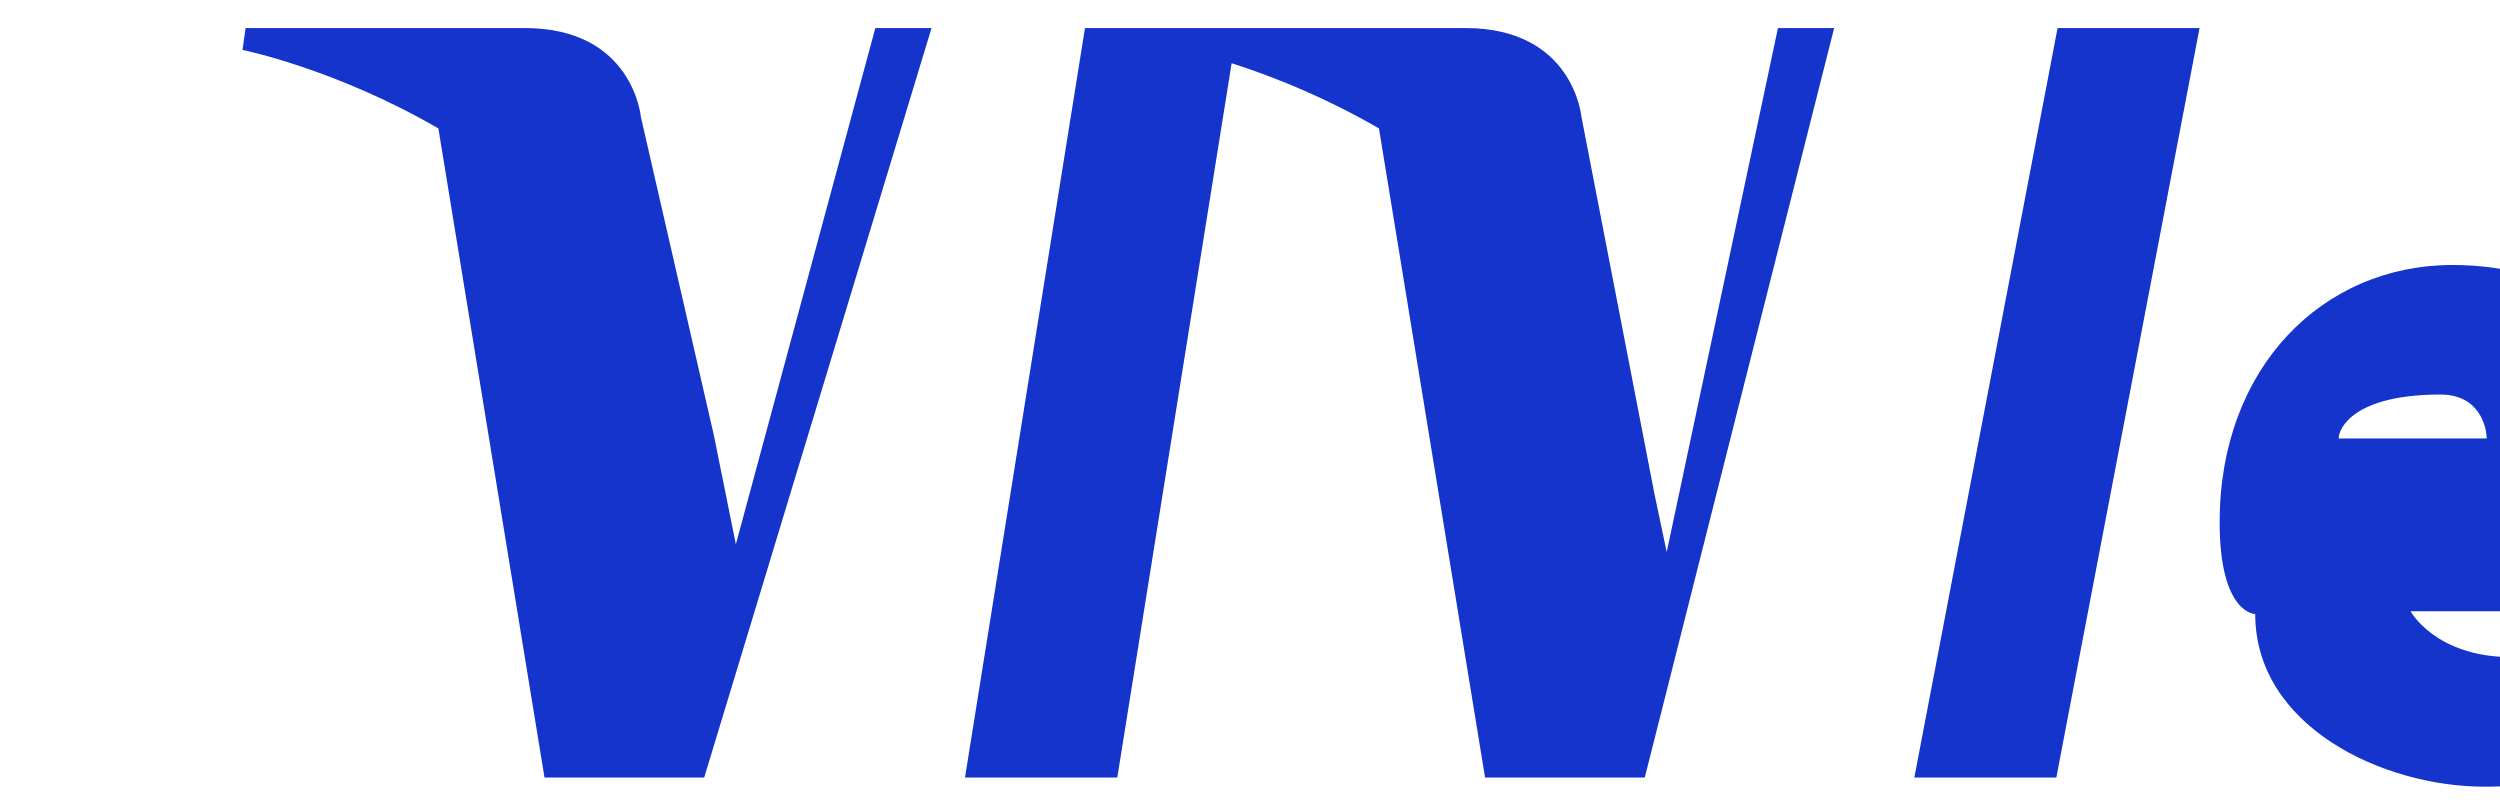
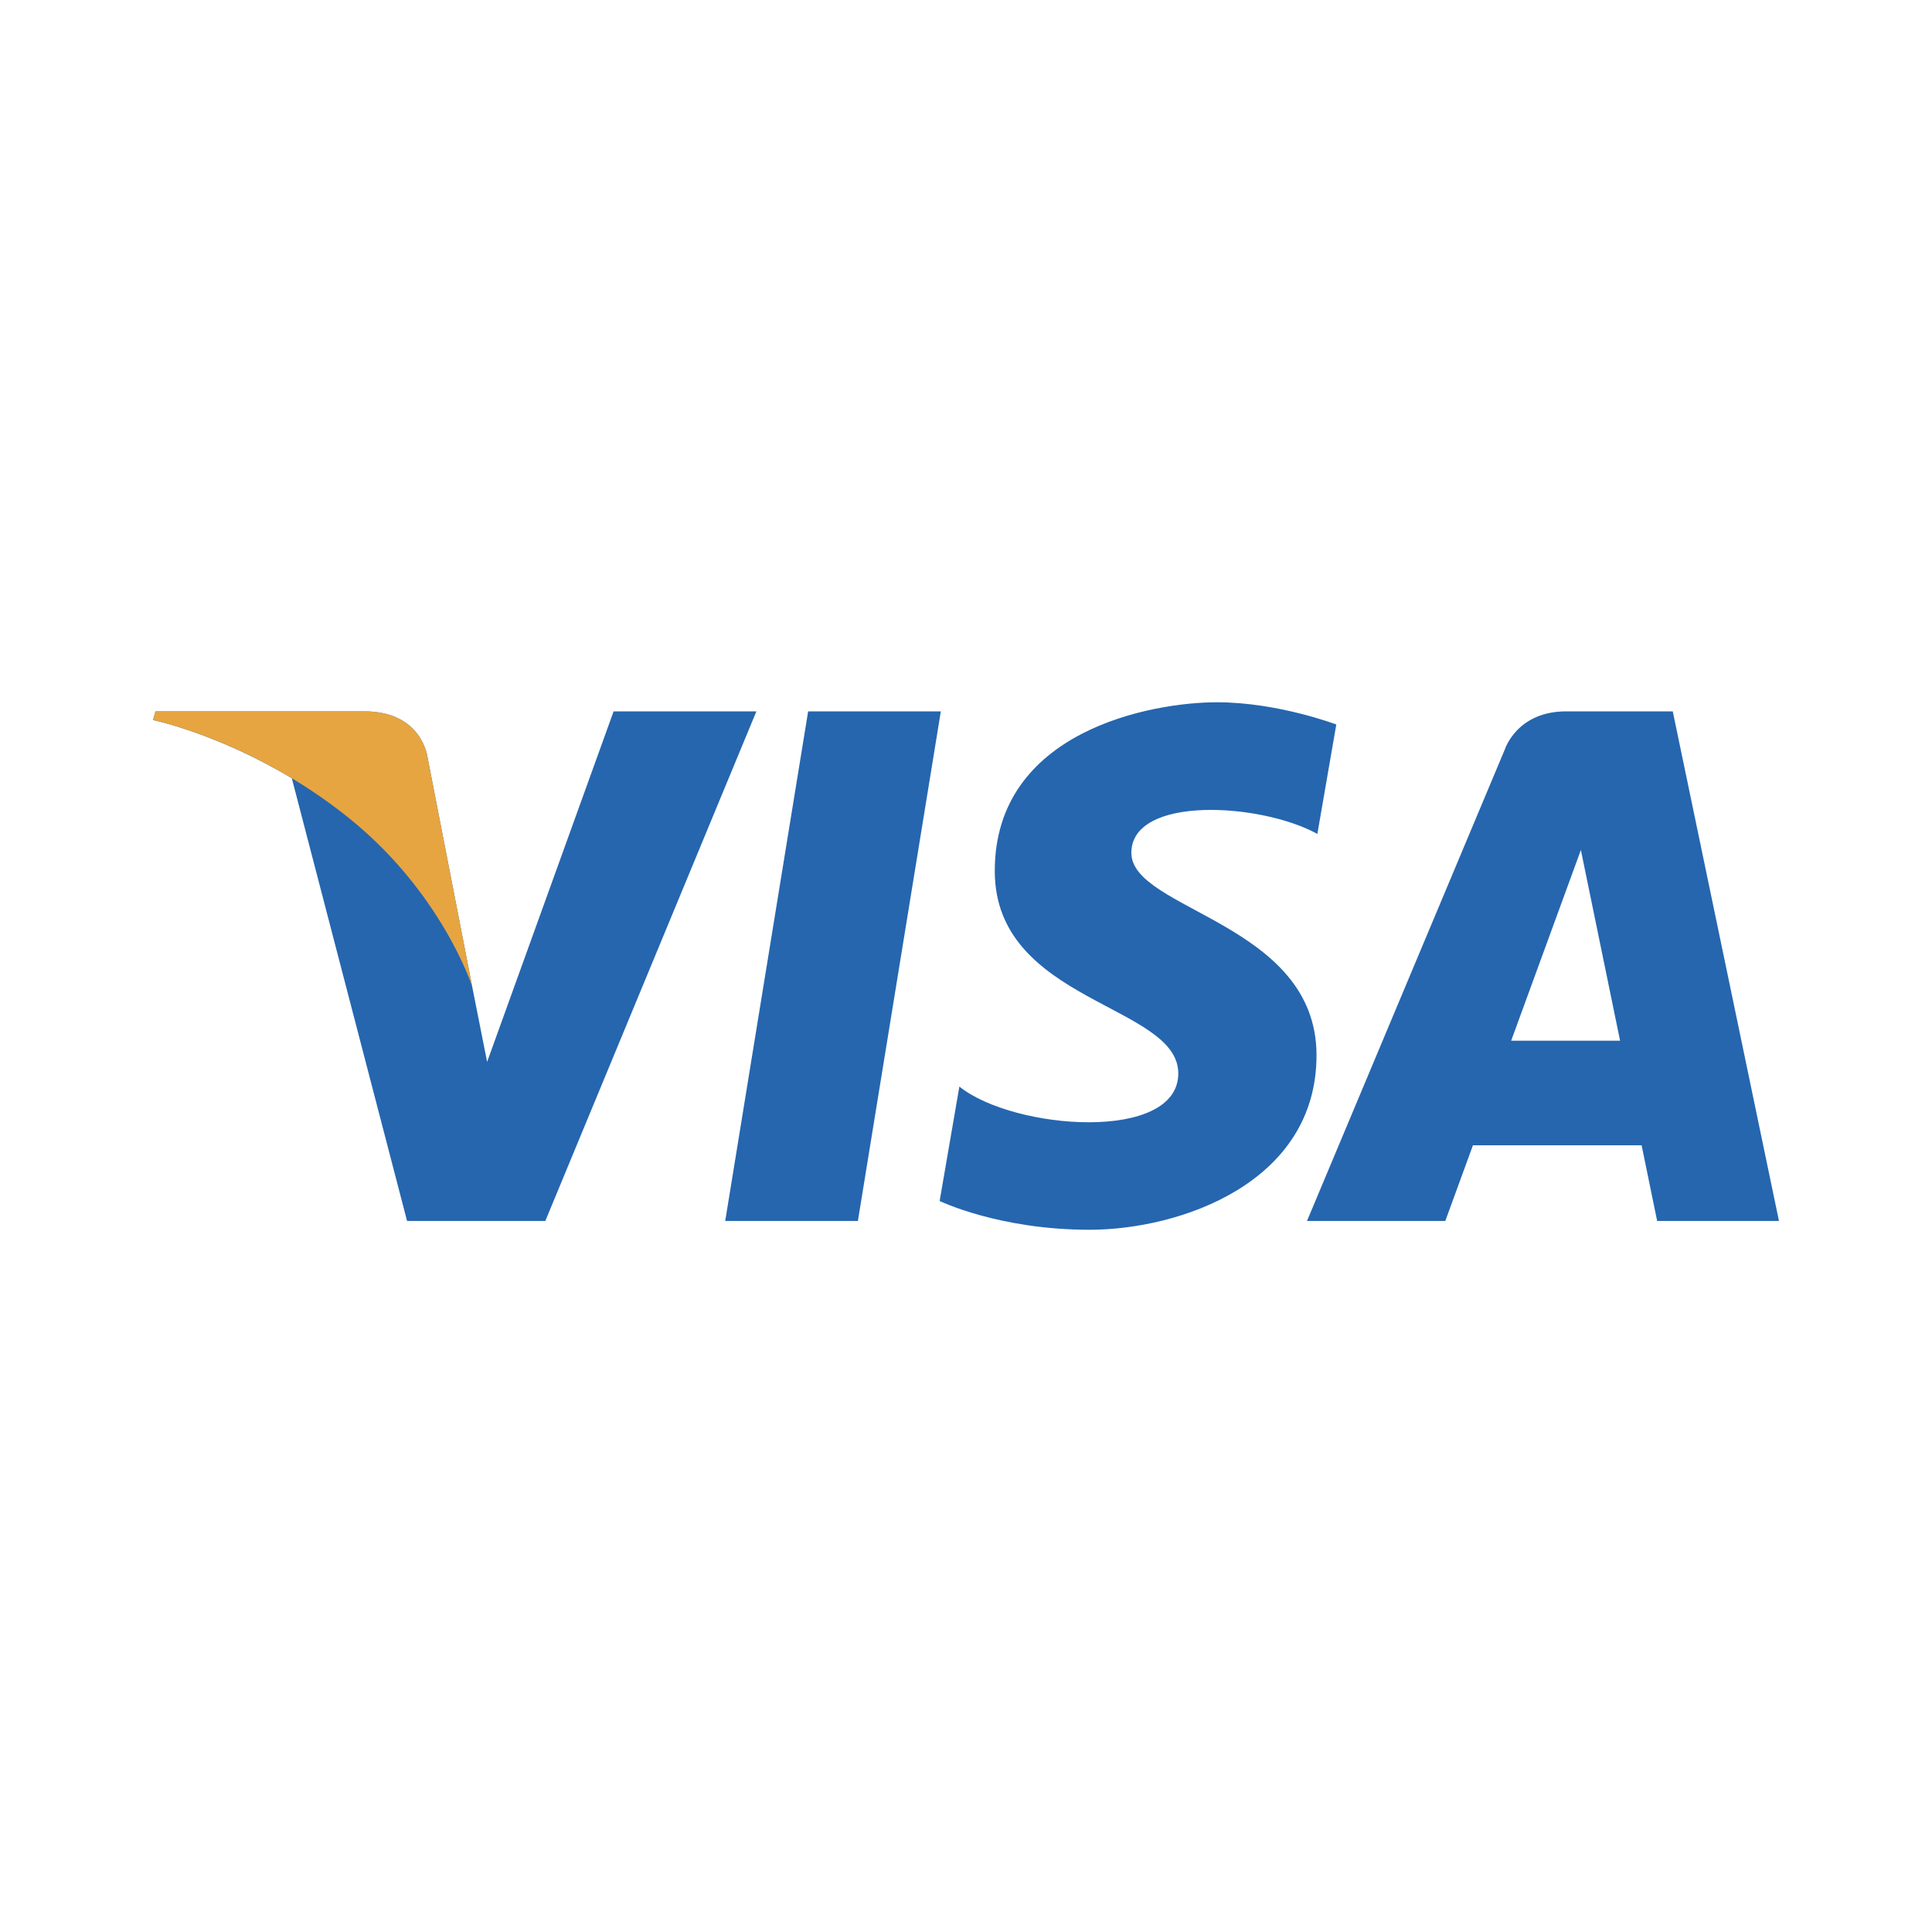
- <svg xmlns="http://www.w3.org/2000/svg" width="1000px" height="324px" viewBox="0 0 1000 324" version="1.1">
-   <g stroke="none" stroke-width="1" fill="none" fill-rule="evenodd">
-     <g fill="#1434CB" fill-rule="nonzero">
-       <path d="M433.993,11.222 L386.002,311.005 L446.917,311.005 L494.908,11.222 L433.993,11.222 Z M350.135,11.222 L294.343,217.719 L285.6,174.371 L285.6,174.343 L256.358,46.795 C256.358,46.795 253.266,11.222 209.92,11.222 L98.242,11.222 L97,19.965 C97,19.965 134.161,27.463 175.357,51.379 L217.797,311.005 L281.681,311.005 L372.609,11.222 L350.135,11.222 Z M822.531,311.005 L879.824,11.222 L823.031,11.222 L765.737,311.005 L822.531,311.005 Z M711.186,11.222 L666.684,220.811 L661.83,197.821 L632.588,46.795 C632.588,46.795 629.496,11.222 586.15,11.222 L474.472,11.222 L473.23,19.965 C473.23,19.965 510.391,27.463 551.587,51.379 L594.027,311.005 L657.911,311.005 L733.66,11.222 L711.186,11.222 Z M902.084,245.611 C902.084,290.443 952.949,314.678 993.903,314.678 C1032.021,314.678 1050.376,301.19 1050.376,301.19 L1042.635,252.867 C1042.635,252.867 1023.037,262.853 1004.682,262.853 C974.197,262.853 964.211,244.498 964.211,244.498 L1053.468,244.498 L1061.21,201.152 C1061.21,201.152 1063.059,184.041 1063.059,175.056 C1063.059,130.224 1025.899,105.989 981.067,105.989 C928.959,105.989 887.856,147.092 887.856,208.894 C887.856,245.611 902.084,245.611 902.084,245.611 Z M976.213,157.814 C992.082,157.814 994.674,171.299 994.674,175.391 L935.457,175.391 C935.457,171.299 941.554,157.814 976.213,157.814 Z" />
-     </g>
+ <svg xmlns="http://www.w3.org/2000/svg" width="800px" height="800px" viewBox="0 0 141.732 141.732">
+   <g fill="#2566af">
+     <path d="M62.935 89.571h-9.733l6.083-37.384h9.734zM45.014 52.187L35.735 77.9l-1.098-5.537.001.002-3.275-16.812s-.396-3.366-4.617-3.366h-15.34l-.18.633s4.691.976 10.181 4.273l8.456 32.479h10.141l15.485-37.385H45.014zM121.569 89.571h8.937l-7.792-37.385h-7.824c-3.613 0-4.493 2.786-4.493 2.786L95.881 89.571h10.146l2.029-5.553h12.373l1.14 5.553zm-10.71-13.224l5.114-13.99 2.877 13.99h-7.991zM96.642 61.177l1.389-8.028s-4.286-1.63-8.754-1.63c-4.83 0-16.3 2.111-16.3 12.376 0 9.658 13.462 9.778 13.462 14.851s-12.075 4.164-16.06.965l-1.447 8.394s4.346 2.111 10.986 2.111c6.642 0 16.662-3.439 16.662-12.799 0-9.72-13.583-10.625-13.583-14.851.001-4.227 9.48-3.684 13.645-1.389z" />
  </g>
+   <path d="M34.638 72.364l-3.275-16.812s-.396-3.366-4.617-3.366h-15.34l-.18.633s7.373 1.528 14.445 7.253c6.762 5.472 8.967 12.292 8.967 12.292z" fill="#e6a540" />
+   <path fill="none" d="M0 0h141.732v141.732H0z" />
</svg>
